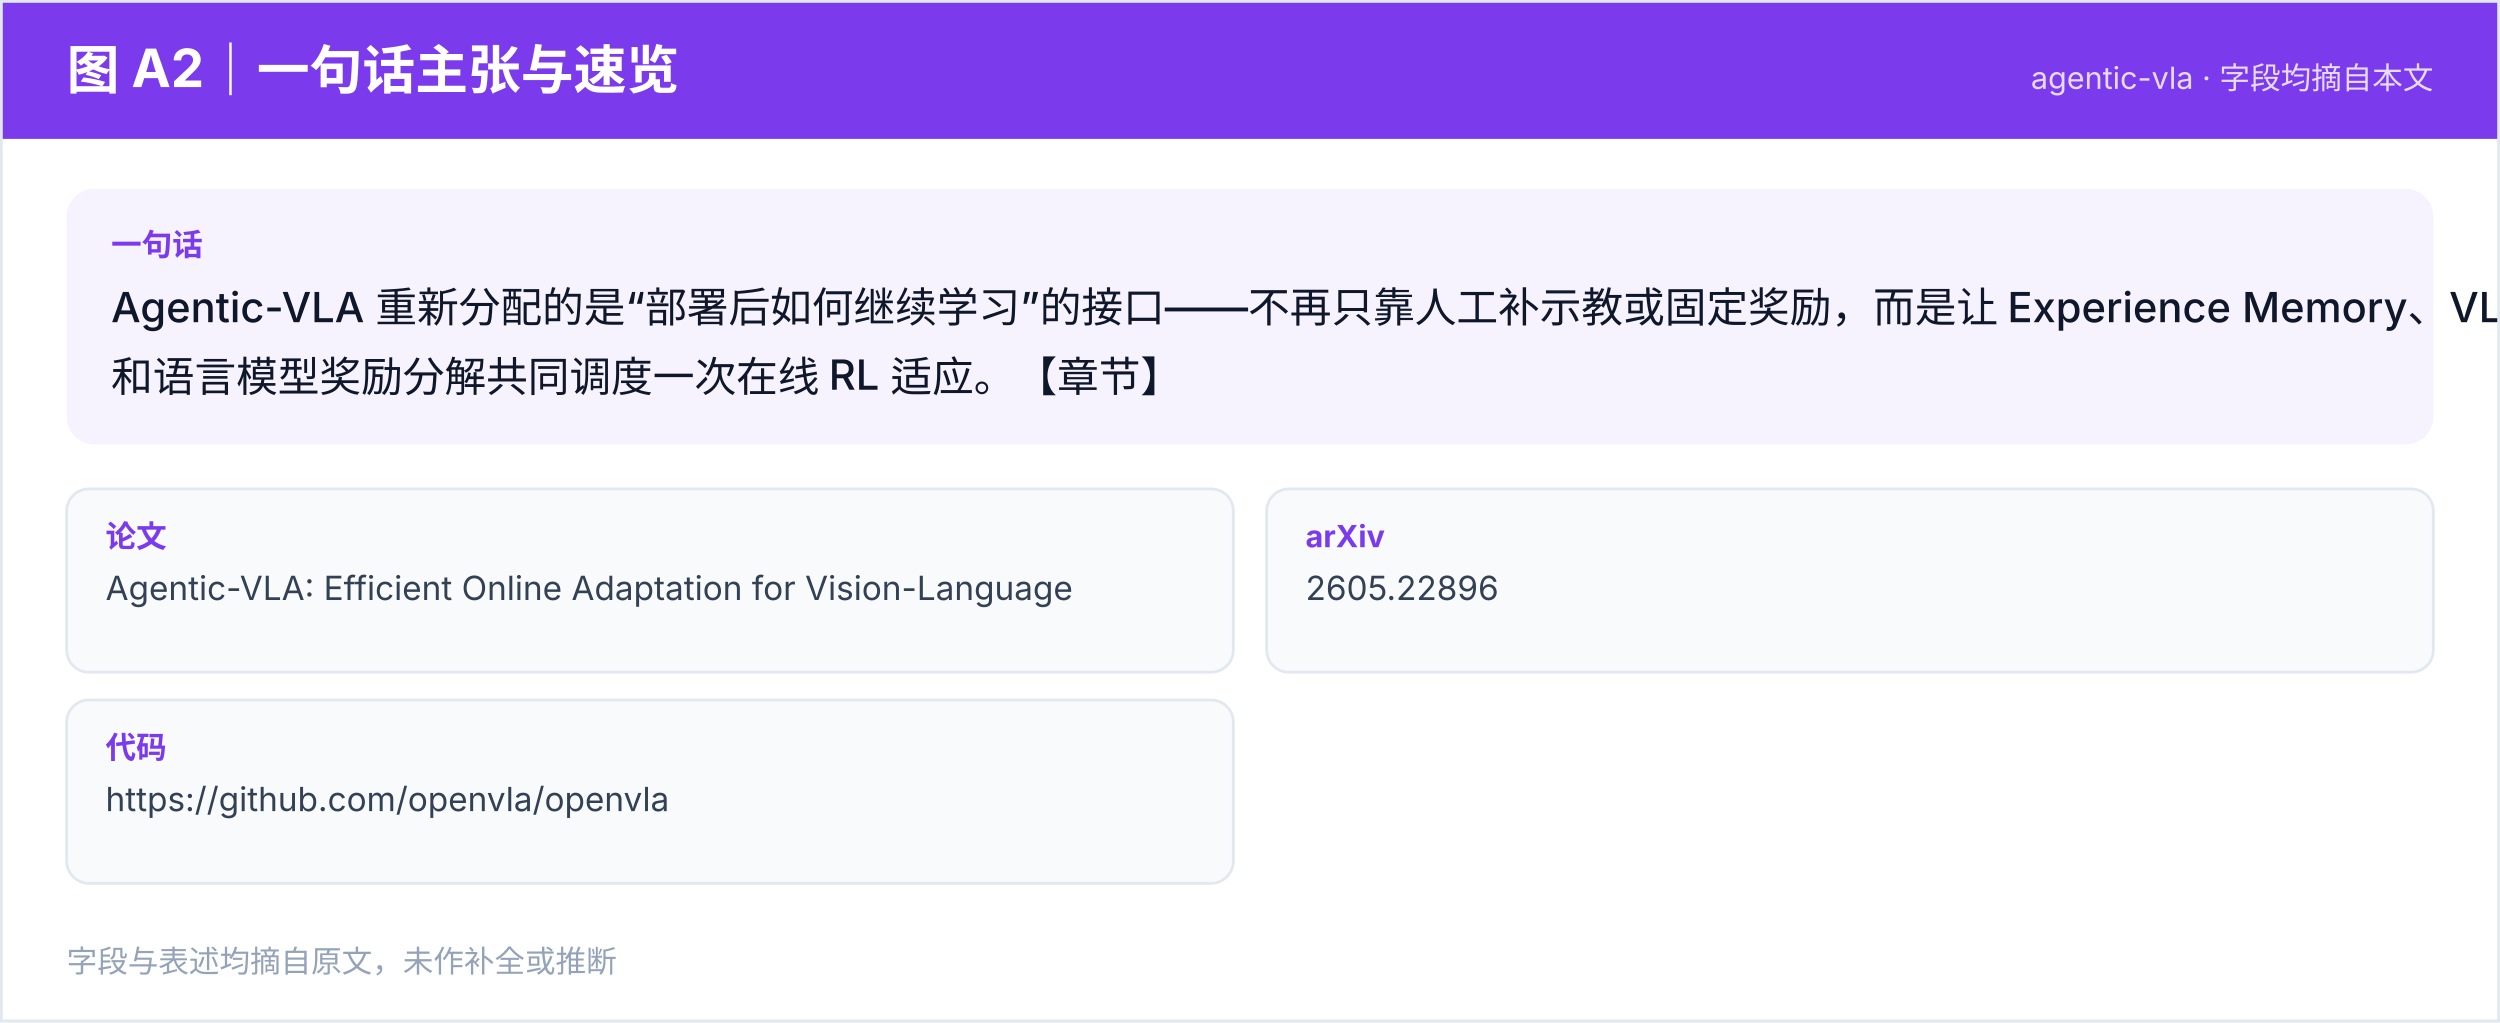
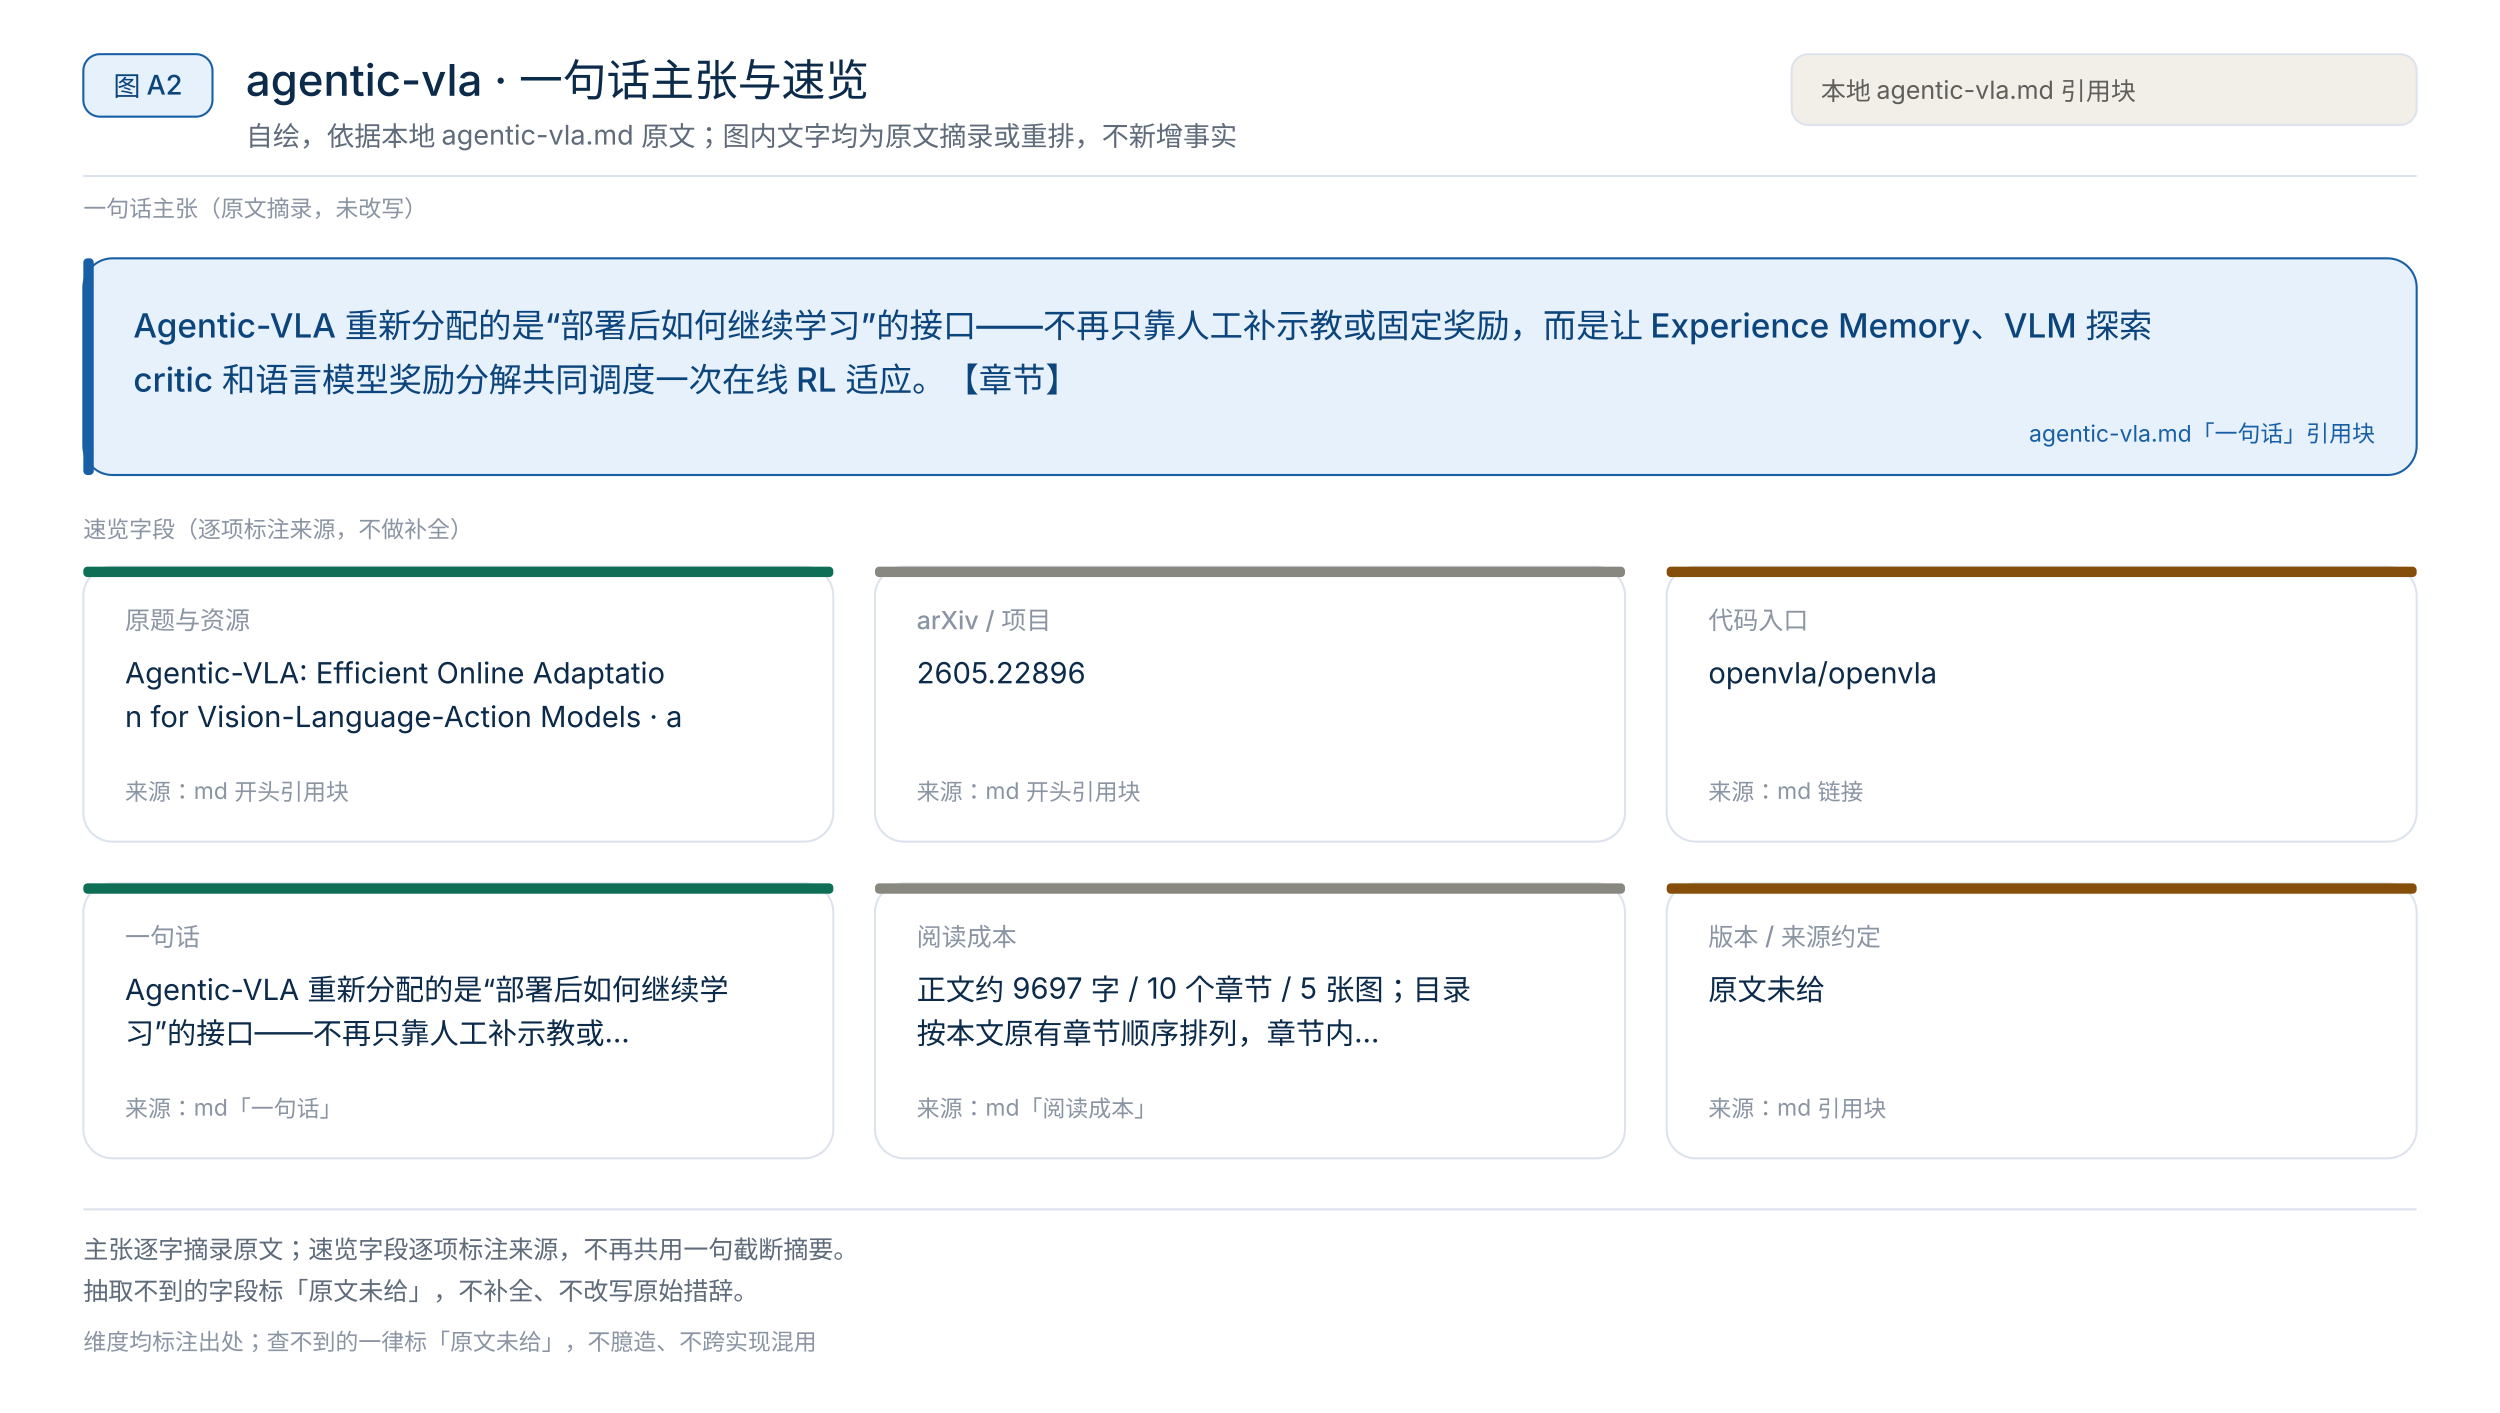
- <svg xmlns="http://www.w3.org/2000/svg" viewBox="0 0 900 368" width="900" height="368" font-family="PingFang SC, -apple-system, BlinkMacSystemFont, Microsoft YaHei, sans-serif">
-   <rect width="900" height="368" fill="#ffffff" />
-   <rect x="0" y="0" width="900" height="50" fill="#7c3aed" />
-   <text x="24" y="32" font-size="19" fill="#ffffff" font-weight="700" text-anchor="start">图 A2｜一句话主张与速览</text>
-   <text x="876" y="32" font-size="11" fill="#ffffff" font-weight="400" text-anchor="end" opacity="0.82">agentic-vla · 字段均摘自本文</text>
-   <rect x="24" y="68" width="852" height="92" rx="10" fill="#7c3aed" opacity="0.07" />
-   <text x="40" y="92" font-size="11" fill="#7c3aed" font-weight="700" text-anchor="start">一句话</text>
-   <text x="40" y="116" font-size="15" fill="#0f172a" font-weight="500" text-anchor="start">Agentic-VLA 重新分配的是“部署后如何继续学习”的接口——不再只靠人工补示教或固定奖励，而是让 Experience Memory、VLM 探索 critic</text>
-   <text x="40" y="141" font-size="15" fill="#0f172a" font-weight="500" text-anchor="start"> 和语言模型奖励分解共同调度一次在线 RL 适应。【章节】</text>
-   <rect x="24" y="176" width="420" height="66" rx="8" fill="#f8fafc" stroke="#e2e8f0" />
-   <text x="38" y="197" font-size="11" fill="#7c3aed" font-weight="700" text-anchor="start">论文</text>
-   <text x="38" y="216" font-size="12" fill="#334155" font-weight="400" text-anchor="start">Agentic-VLA: Efficient Online Adaptation for Vision-Language</text>
-   <rect x="456" y="176" width="420" height="66" rx="8" fill="#f8fafc" stroke="#e2e8f0" />
-   <text x="470" y="197" font-size="11" fill="#7c3aed" font-weight="700" text-anchor="start">arXiv</text>
-   <text x="470" y="216" font-size="12" fill="#334155" font-weight="400" text-anchor="start">2605.22896</text>
-   <rect x="24" y="252" width="420" height="66" rx="8" fill="#f8fafc" stroke="#e2e8f0" />
-   <text x="38" y="273" font-size="11" fill="#7c3aed" font-weight="700" text-anchor="start">代码</text>
-   <text x="38" y="292" font-size="12" fill="#334155" font-weight="400" text-anchor="start">https://github.com/openvla/openvla</text>
-   <text x="24" y="350" font-size="11" fill="#94a3b8" font-weight="400" text-anchor="start">字段与表述均摘自原文，未作补全或推断</text>
-   <rect x="0.5" y="0.5" width="899" height="367" fill="none" stroke="#e2e8f0" />
+ <svg xmlns="http://www.w3.org/2000/svg" width="1200" height="678" viewBox="0 0 1200 678" role="img">
+   <defs>
+     <marker id="arrow" viewBox="0 0 10 10" refX="8" refY="5" markerWidth="6" markerHeight="6" orient="auto-start-reverse">
+       <path d="M2 1L8 5L2 9" fill="none" stroke="#185FA5" stroke-width="1.6" stroke-linecap="round" stroke-linejoin="round" />
+     </marker>
+   </defs>
+   <rect x="0" y="0" width="1200" height="678" rx="0" fill="#FFFFFF" stroke="#FFFFFF" stroke-width="1" />
+   <text x="118" y="46" font-family="-apple-system,BlinkMacSystemFont,'PingFang SC','Microsoft YaHei',sans-serif" font-size="21" font-weight="500" fill="#0C2B4A" text-anchor="start">agentic-vla · 一句话主张与速览</text>
+   <text x="118" y="70" font-family="-apple-system,BlinkMacSystemFont,'PingFang SC','Microsoft YaHei',sans-serif" font-size="13" font-weight="400" fill="#5F6B7A" text-anchor="start">自绘，依据本地 agentic-vla.md 原文；图内文字均为原文摘录或重排，不新增事实</text>
+   <rect x="40" y="84" width="1120" height="1" rx="0" fill="#DDE3EC" stroke="#DDE3EC" stroke-width="0" />
+   <rect x="860" y="26" width="300" height="34" rx="8" fill="#F1EFE8" stroke="#DDE3EC" stroke-width="1" />
+   <text x="874" y="48" font-family="-apple-system,BlinkMacSystemFont,'PingFang SC','Microsoft YaHei',sans-serif" font-size="12" font-weight="400" fill="#5F5E5A" text-anchor="start">本地 agentic-vla.md 引用块</text>
+   <rect x="40" y="26" width="62" height="30" rx="8" fill="#E6F1FB" stroke="#185FA5" stroke-width="1" />
+   <text x="71" y="46" font-family="-apple-system,BlinkMacSystemFont,'PingFang SC','Microsoft YaHei',sans-serif" font-size="13" font-weight="500" fill="#0C447C" text-anchor="middle">图 A2</text>
+   <text x="40" y="104" font-family="-apple-system,BlinkMacSystemFont,'PingFang SC','Microsoft YaHei',sans-serif" font-size="11" font-weight="400" fill="#8A94A3" text-anchor="start">一句话主张（原文摘录，未改写）</text>
+   <rect x="40" y="124" width="1120" height="104" rx="14" fill="#E6F1FB" stroke="#185FA5" stroke-width="1" />
+   <rect x="40" y="124" width="5" height="104" rx="2" fill="#185FA5" stroke="#185FA5" stroke-width="0" />
+   <text x="64" y="162" font-family="-apple-system,BlinkMacSystemFont,'PingFang SC','Microsoft YaHei',sans-serif" font-size="16" font-weight="500" fill="#0C447C" text-anchor="start">Agentic-VLA 重新分配的是“部署后如何继续学习”的接口——不再只靠人工补示教或固定奖励，而是让 Experience Memory、VLM 探索</text>
+   <text x="64" y="188" font-family="-apple-system,BlinkMacSystemFont,'PingFang SC','Microsoft YaHei',sans-serif" font-size="16" font-weight="500" fill="#0C447C" text-anchor="start"> critic 和语言模型奖励分解共同调度一次在线 RL 适应。【章节】</text>
+   <text x="1140" y="212" font-family="-apple-system,BlinkMacSystemFont,'PingFang SC','Microsoft YaHei',sans-serif" font-size="11" font-weight="400" fill="#185FA5" text-anchor="end">agentic-vla.md「一句话」引用块</text>
+   <text x="40" y="258" font-family="-apple-system,BlinkMacSystemFont,'PingFang SC','Microsoft YaHei',sans-serif" font-size="11" font-weight="400" fill="#8A94A3" text-anchor="start">速览字段（逐项标注来源，不做补全）</text>
+   <rect x="40" y="272" width="360" height="132" rx="14" fill="#FFFFFF" stroke="#DDE3EC" stroke-width="1" />
+   <rect x="40" y="272" width="360" height="5" rx="2" fill="#0F6E56" stroke="#0F6E56" stroke-width="0" />
+   <text x="60" y="302" font-family="-apple-system,BlinkMacSystemFont,'PingFang SC','Microsoft YaHei',sans-serif" font-size="12" font-weight="500" fill="#8A94A3" text-anchor="start">原题与资源</text>
+   <text x="60" y="328" font-family="-apple-system,BlinkMacSystemFont,'PingFang SC','Microsoft YaHei',sans-serif" font-size="14" font-weight="400" fill="#0C2B4A" text-anchor="start">Agentic-VLA: Efficient Online Adaptatio</text>
+   <text x="60" y="349" font-family="-apple-system,BlinkMacSystemFont,'PingFang SC','Microsoft YaHei',sans-serif" font-size="14" font-weight="400" fill="#0C2B4A" text-anchor="start">n for Vision-Language-Action Models · a</text>
+   <text x="60" y="384" font-family="-apple-system,BlinkMacSystemFont,'PingFang SC','Microsoft YaHei',sans-serif" font-size="11" font-weight="400" fill="#8A94A3" text-anchor="start">来源：md 开头引用块</text>
+   <rect x="420" y="272" width="360" height="132" rx="14" fill="#FFFFFF" stroke="#DDE3EC" stroke-width="1" />
+   <rect x="420" y="272" width="360" height="5" rx="2" fill="#888780" stroke="#888780" stroke-width="0" />
+   <text x="440" y="302" font-family="-apple-system,BlinkMacSystemFont,'PingFang SC','Microsoft YaHei',sans-serif" font-size="12" font-weight="500" fill="#8A94A3" text-anchor="start">arXiv / 项目</text>
+   <text x="440" y="328" font-family="-apple-system,BlinkMacSystemFont,'PingFang SC','Microsoft YaHei',sans-serif" font-size="14" font-weight="400" fill="#0C2B4A" text-anchor="start">2605.22896</text>
+   <text x="440" y="384" font-family="-apple-system,BlinkMacSystemFont,'PingFang SC','Microsoft YaHei',sans-serif" font-size="11" font-weight="400" fill="#8A94A3" text-anchor="start">来源：md 开头引用块</text>
+   <rect x="800" y="272" width="360" height="132" rx="14" fill="#FFFFFF" stroke="#DDE3EC" stroke-width="1" />
+   <rect x="800" y="272" width="360" height="5" rx="2" fill="#854F0B" stroke="#854F0B" stroke-width="0" />
+   <text x="820" y="302" font-family="-apple-system,BlinkMacSystemFont,'PingFang SC','Microsoft YaHei',sans-serif" font-size="12" font-weight="500" fill="#8A94A3" text-anchor="start">代码入口</text>
+   <text x="820" y="328" font-family="-apple-system,BlinkMacSystemFont,'PingFang SC','Microsoft YaHei',sans-serif" font-size="14" font-weight="400" fill="#0C2B4A" text-anchor="start">openvla/openvla</text>
+   <text x="820" y="384" font-family="-apple-system,BlinkMacSystemFont,'PingFang SC','Microsoft YaHei',sans-serif" font-size="11" font-weight="400" fill="#8A94A3" text-anchor="start">来源：md 链接</text>
+   <rect x="40" y="424" width="360" height="132" rx="14" fill="#FFFFFF" stroke="#DDE3EC" stroke-width="1" />
+   <rect x="40" y="424" width="360" height="5" rx="2" fill="#0F6E56" stroke="#0F6E56" stroke-width="0" />
+   <text x="60" y="454" font-family="-apple-system,BlinkMacSystemFont,'PingFang SC','Microsoft YaHei',sans-serif" font-size="12" font-weight="500" fill="#8A94A3" text-anchor="start">一句话</text>
+   <text x="60" y="480" font-family="-apple-system,BlinkMacSystemFont,'PingFang SC','Microsoft YaHei',sans-serif" font-size="14" font-weight="400" fill="#0C2B4A" text-anchor="start">Agentic-VLA 重新分配的是“部署后如何继续学</text>
+   <text x="60" y="501" font-family="-apple-system,BlinkMacSystemFont,'PingFang SC','Microsoft YaHei',sans-serif" font-size="14" font-weight="400" fill="#0C2B4A" text-anchor="start">习”的接口——不再只靠人工补示教或…</text>
+   <text x="60" y="536" font-family="-apple-system,BlinkMacSystemFont,'PingFang SC','Microsoft YaHei',sans-serif" font-size="11" font-weight="400" fill="#8A94A3" text-anchor="start">来源：md「一句话」</text>
+   <rect x="420" y="424" width="360" height="132" rx="14" fill="#FFFFFF" stroke="#DDE3EC" stroke-width="1" />
+   <rect x="420" y="424" width="360" height="5" rx="2" fill="#888780" stroke="#888780" stroke-width="0" />
+   <text x="440" y="454" font-family="-apple-system,BlinkMacSystemFont,'PingFang SC','Microsoft YaHei',sans-serif" font-size="12" font-weight="500" fill="#8A94A3" text-anchor="start">阅读成本</text>
+   <text x="440" y="480" font-family="-apple-system,BlinkMacSystemFont,'PingFang SC','Microsoft YaHei',sans-serif" font-size="14" font-weight="400" fill="#0C2B4A" text-anchor="start">正文约 9697 字 / 10 个章节 / 5 张图；目录</text>
+   <text x="440" y="501" font-family="-apple-system,BlinkMacSystemFont,'PingFang SC','Microsoft YaHei',sans-serif" font-size="14" font-weight="400" fill="#0C2B4A" text-anchor="start">按本文原有章节顺序排列，章节内…</text>
+   <text x="440" y="536" font-family="-apple-system,BlinkMacSystemFont,'PingFang SC','Microsoft YaHei',sans-serif" font-size="11" font-weight="400" fill="#8A94A3" text-anchor="start">来源：md「阅读成本」</text>
+   <rect x="800" y="424" width="360" height="132" rx="14" fill="#FFFFFF" stroke="#DDE3EC" stroke-width="1" />
+   <rect x="800" y="424" width="360" height="5" rx="2" fill="#854F0B" stroke="#854F0B" stroke-width="0" />
+   <text x="820" y="454" font-family="-apple-system,BlinkMacSystemFont,'PingFang SC','Microsoft YaHei',sans-serif" font-size="12" font-weight="500" fill="#8A94A3" text-anchor="start">版本 / 来源约定</text>
+   <text x="820" y="480" font-family="-apple-system,BlinkMacSystemFont,'PingFang SC','Microsoft YaHei',sans-serif" font-size="14" font-weight="400" fill="#0C2B4A" text-anchor="start">原文未给</text>
+   <text x="820" y="536" font-family="-apple-system,BlinkMacSystemFont,'PingFang SC','Microsoft YaHei',sans-serif" font-size="11" font-weight="400" fill="#8A94A3" text-anchor="start">来源：md 引用块</text>
+   <rect x="40" y="580" width="1120" height="1" rx="0" fill="#DDE3EC" stroke="#DDE3EC" stroke-width="0" />
+   <text x="40" y="604" font-family="-apple-system,BlinkMacSystemFont,'PingFang SC','Microsoft YaHei',sans-serif" font-size="12" font-weight="400" fill="#5F6B7A" text-anchor="start">主张逐字摘录原文；速览字段逐项标注来源，不再共用一句截断摘要。</text>
+   <text x="40" y="624" font-family="-apple-system,BlinkMacSystemFont,'PingFang SC','Microsoft YaHei',sans-serif" font-size="12" font-weight="400" fill="#5F6B7A" text-anchor="start">抽取不到的字段标「原文未给」，不补全、不改写原始措辞。</text>
+   <text x="40" y="648" font-family="-apple-system,BlinkMacSystemFont,'PingFang SC','Microsoft YaHei',sans-serif" font-size="11" font-weight="400" fill="#8A94A3" text-anchor="start">维度均标注出处；查不到的一律标「原文未给」，不臆造、不跨实现混用</text>
</svg>
